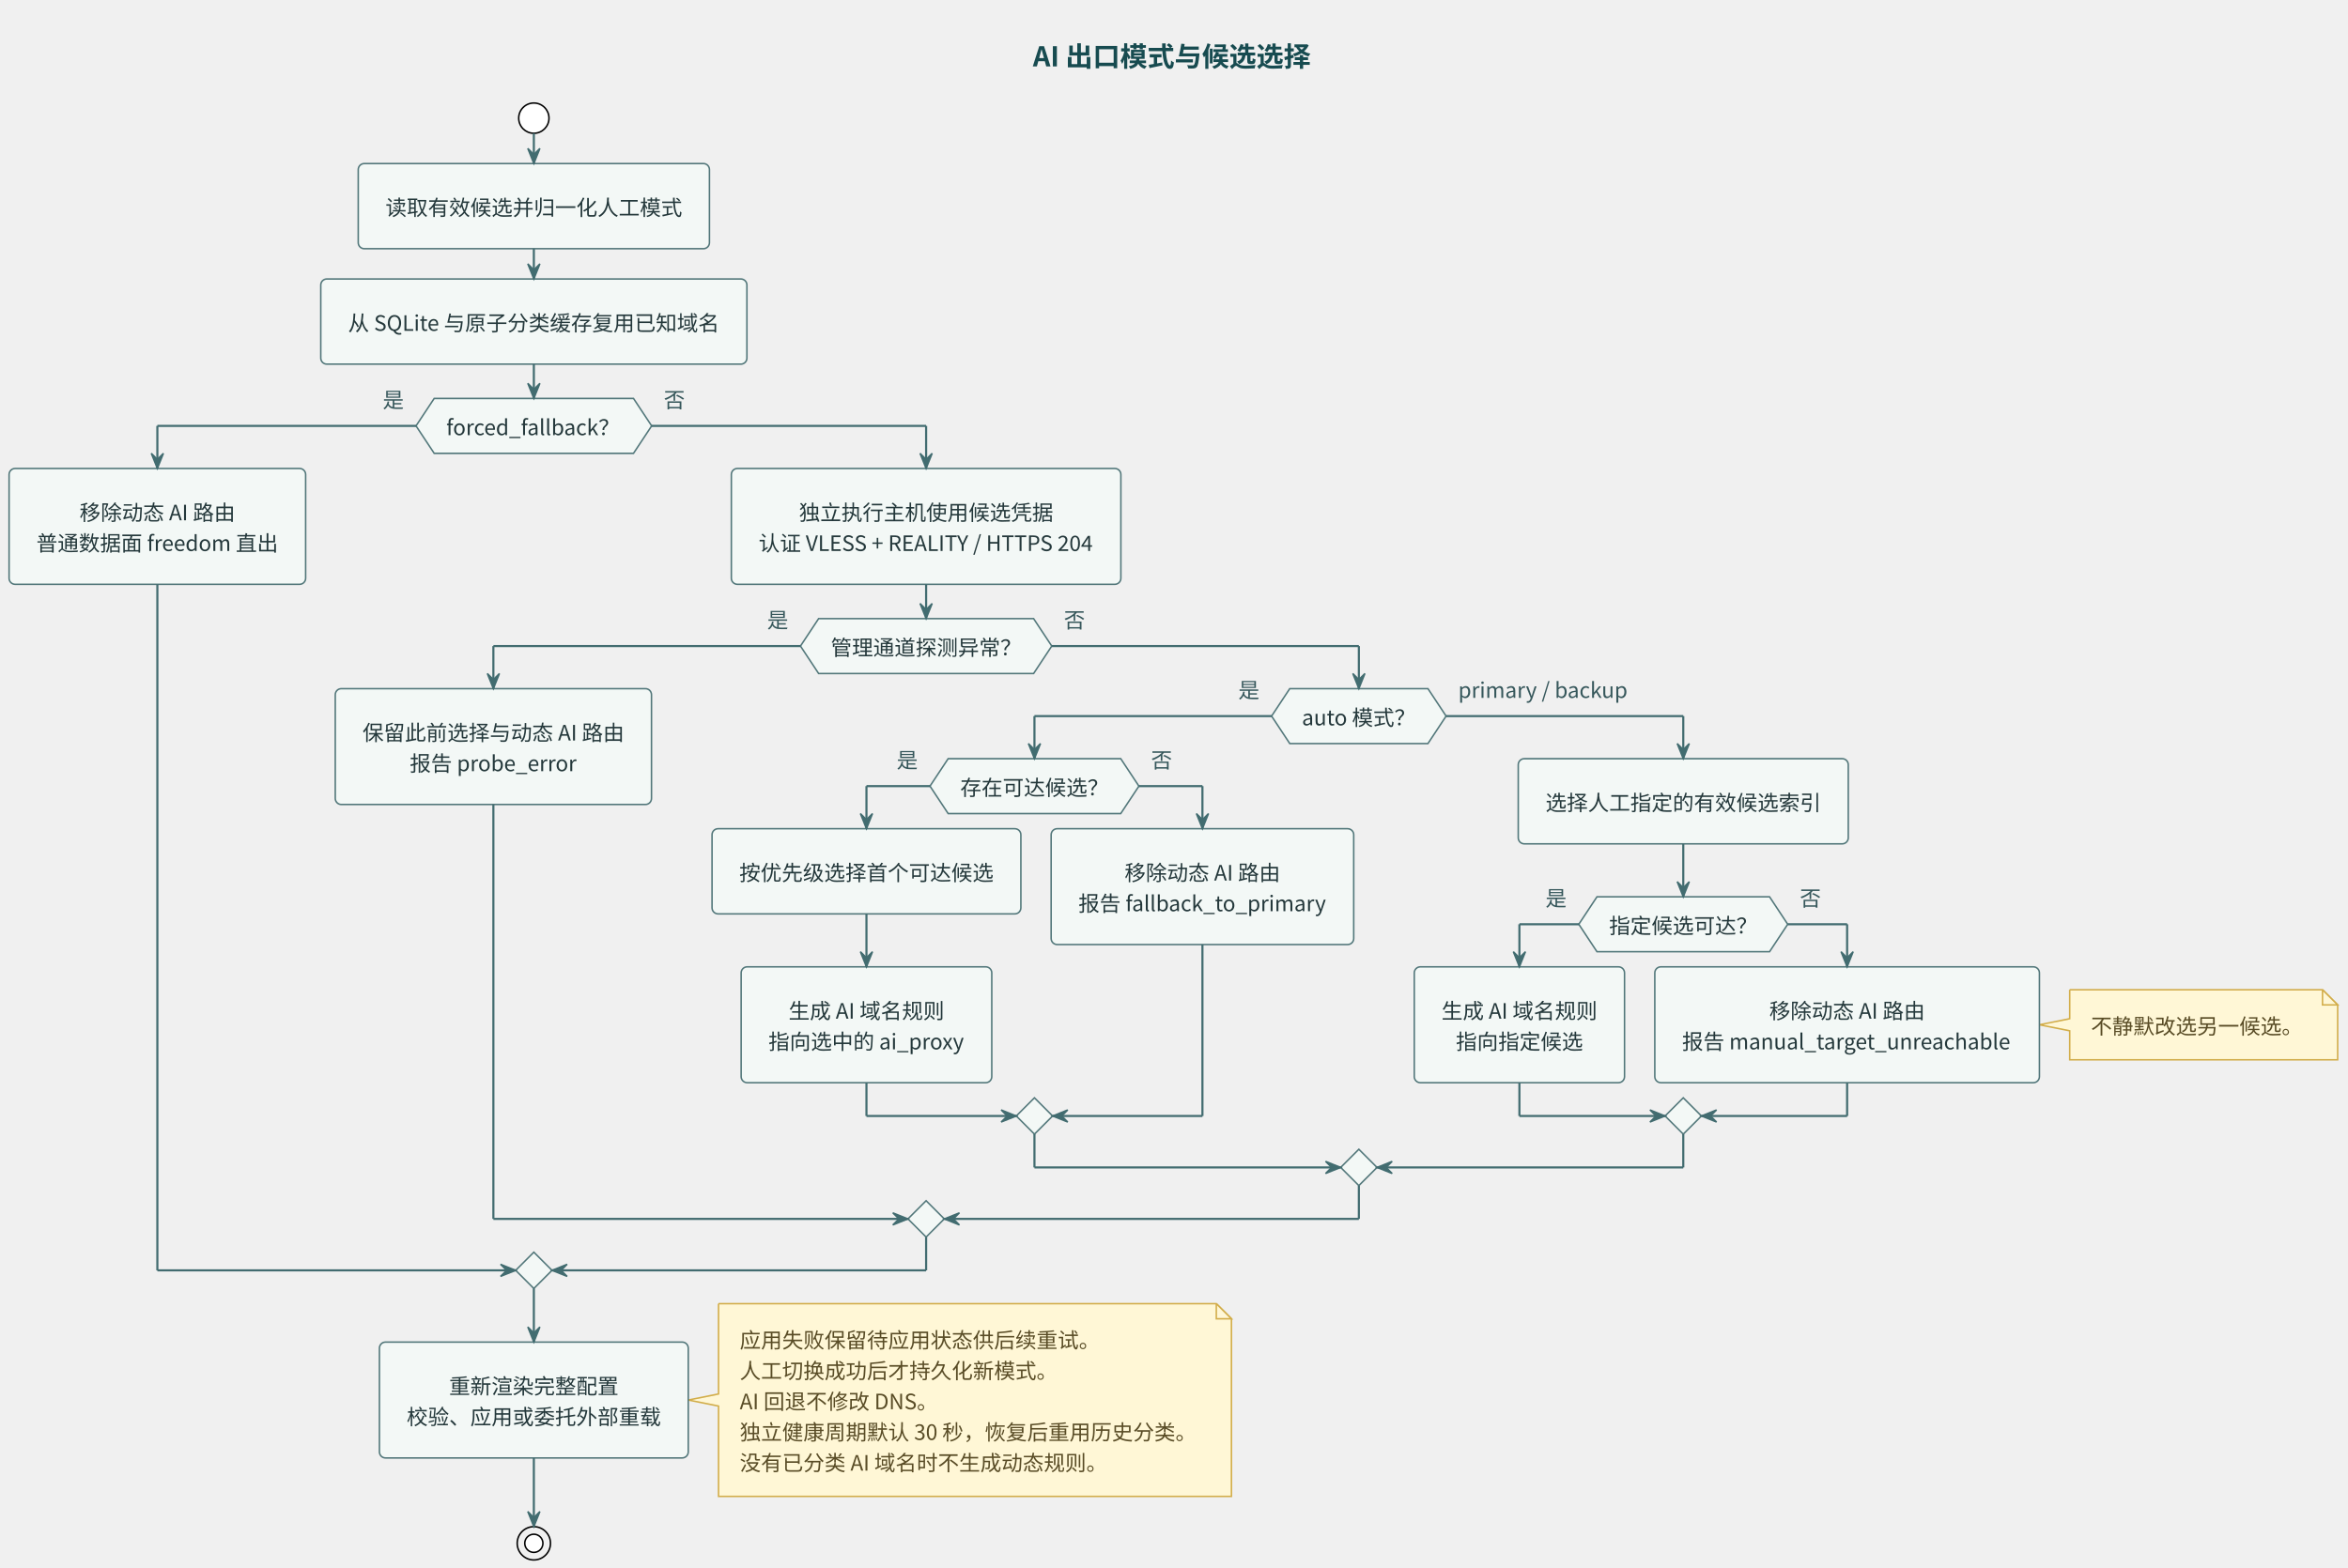
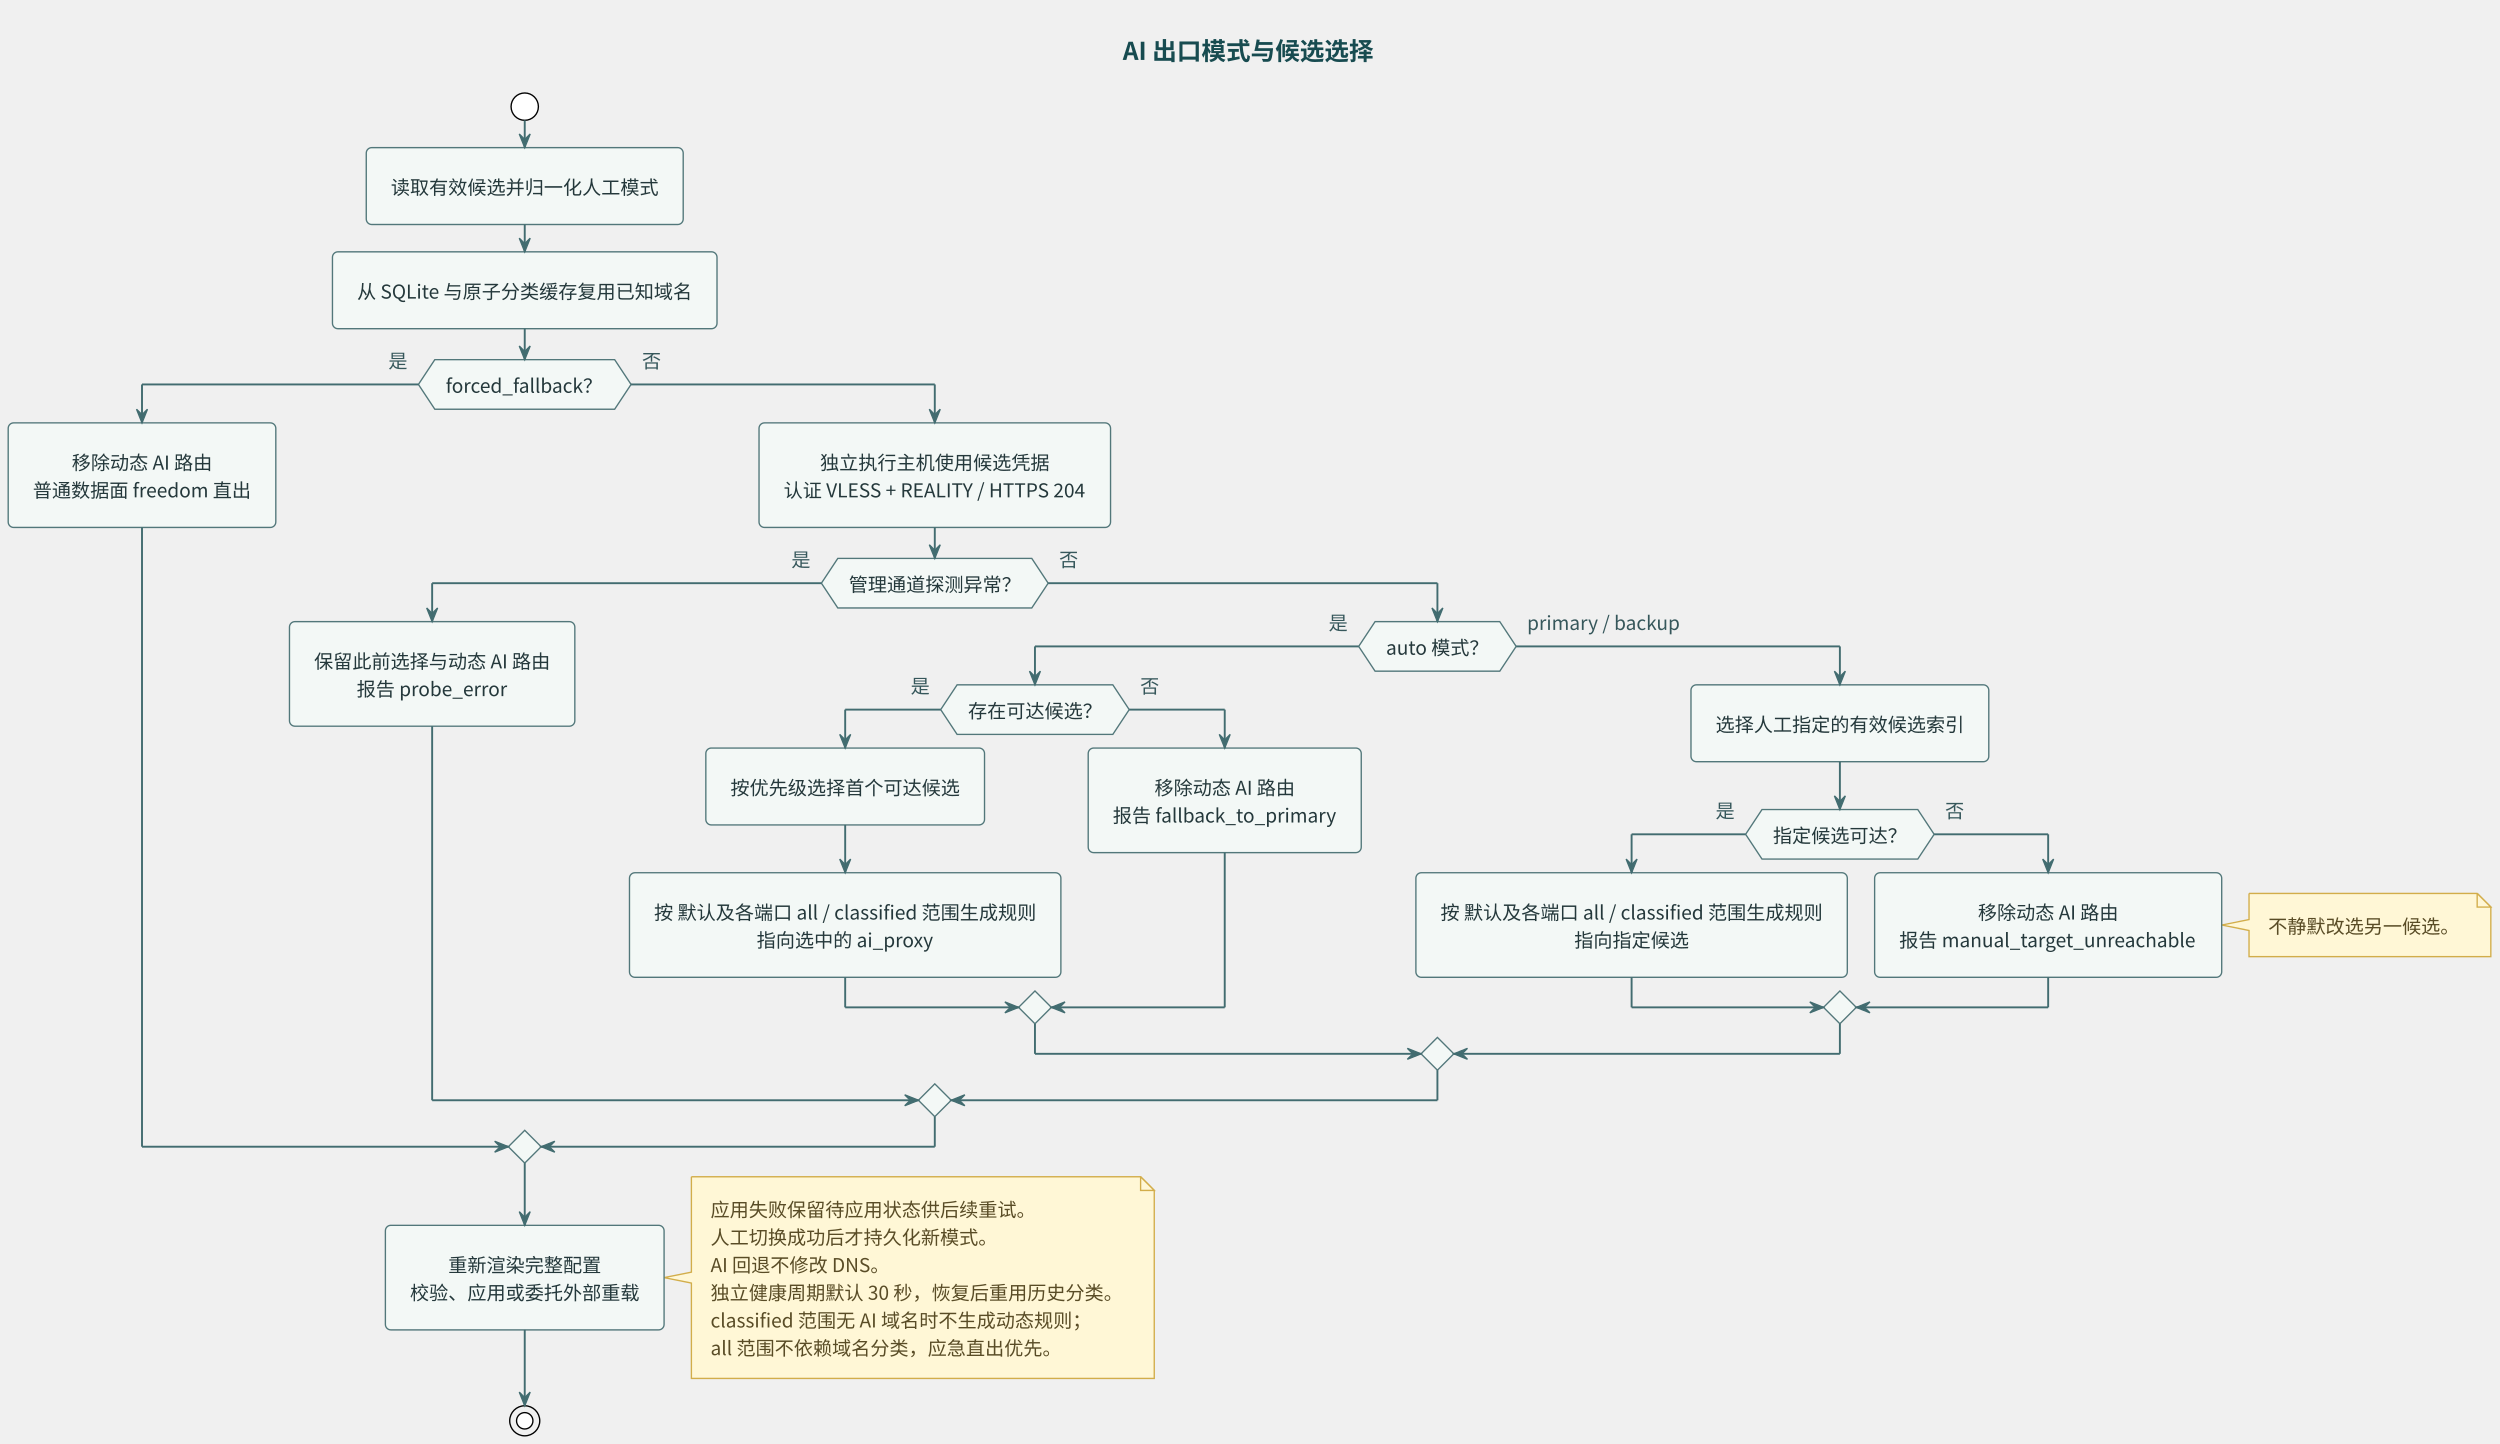
- <svg xmlns="http://www.w3.org/2000/svg" contentStyleType="text/css" data-diagram-type="ACTIVITY" height="1036px" preserveAspectRatio="none" style="width:1551px;height:1036px;background:#FFFFFF;" version="1.1" viewBox="0 0 1551 1036" width="1551px" zoomAndPan="magnify">
+ <svg xmlns="http://www.w3.org/2000/svg" contentStyleType="text/css" data-diagram-type="ACTIVITY" height="1057px" preserveAspectRatio="none" style="width:1830px;height:1057px;background:#FFFFFF;" version="1.1" viewBox="0 0 1830 1057" width="1830px" zoomAndPan="magnify">
  <defs />
  <g>
    <g class="title" data-source-line="2">
-       <text fill="#174B50" font-family="Noto Sans CJK SC" font-size="18" font-weight="bold" lengthAdjust="spacing" textLength="183.563" x="682.302" y="43.88">AI 出口模式与候选选择</text>
+       <text fill="#174B50" font-family="Noto Sans CJK SC" font-size="18" font-weight="bold" lengthAdjust="spacing" textLength="183.563" x="821.863" y="43.88">AI 出口模式与候选选择</text>
    </g>
-     <ellipse cx="352.638" cy="78.064" fill="#FFFFFF" rx="10" ry="10" style="stroke:#000000;stroke-width:1;" />
-     <rect fill="#F3F8F6" height="56.272" rx="4" ry="4" style="stroke:#52777A;stroke-width:1;" width="231.999" x="236.638" y="108.064" />
-     <text fill="#24383B" font-family="Noto Sans CJK SC" font-size="14" lengthAdjust="spacing" textLength="195.999" x="254.638" y="142.304">读取有效候选并归一化人工模式</text>
-     <rect fill="#F3F8F6" height="56.272" rx="4" ry="4" style="stroke:#52777A;stroke-width:1;" width="281.489" x="211.893" y="184.336" />
-     <text fill="#24383B" font-family="Noto Sans CJK SC" font-size="14" lengthAdjust="spacing" textLength="245.489" x="229.893" y="218.576">从 SQLite 与原子分类缓存复用已知域名</text>
-     <polygon fill="#F3F8F6" points="286.811,263.276,418.465,263.276,430.465,281.412,418.465,299.548,286.811,299.548,274.811,281.412,286.811,263.276" style="stroke:#52777A;stroke-width:1;" />
-     <text fill="#24383B" font-family="Noto Sans CJK SC" font-size="14" lengthAdjust="spacing" textLength="115.653" x="294.811" y="287.515">forced_fallback？</text>
-     <text fill="#36575B" font-family="Noto Sans CJK SC" font-size="14" lengthAdjust="spacing" textLength="14" x="252.811" y="269.38">是</text>
-     <text fill="#36575B" font-family="Noto Sans CJK SC" font-size="14" lengthAdjust="spacing" textLength="14" x="438.465" y="269.38">否</text>
+     <ellipse cx="384.105" cy="78.064" fill="#FFFFFF" rx="10" ry="10" style="stroke:#000000;stroke-width:1;" />
+     <rect fill="#F3F8F6" height="56.272" rx="4" ry="4" style="stroke:#52777A;stroke-width:1;" width="231.999" x="268.105" y="108.064" />
+     <text fill="#24383B" font-family="Noto Sans CJK SC" font-size="14" lengthAdjust="spacing" textLength="195.999" x="286.105" y="142.304">读取有效候选并归一化人工模式</text>
+     <rect fill="#F3F8F6" height="56.272" rx="4" ry="4" style="stroke:#52777A;stroke-width:1;" width="281.489" x="243.361" y="184.336" />
+     <text fill="#24383B" font-family="Noto Sans CJK SC" font-size="14" lengthAdjust="spacing" textLength="245.489" x="261.361" y="218.576">从 SQLite 与原子分类缓存复用已知域名</text>
+     <polygon fill="#F3F8F6" points="318.278,263.276,449.932,263.276,461.932,281.412,449.932,299.548,318.278,299.548,306.278,281.412,318.278,263.276" style="stroke:#52777A;stroke-width:1;" />
+     <text fill="#24383B" font-family="Noto Sans CJK SC" font-size="14" lengthAdjust="spacing" textLength="115.653" x="326.278" y="287.515">forced_fallback？</text>
+     <text fill="#36575B" font-family="Noto Sans CJK SC" font-size="14" lengthAdjust="spacing" textLength="14" x="284.278" y="269.38">是</text>
+     <text fill="#36575B" font-family="Noto Sans CJK SC" font-size="14" lengthAdjust="spacing" textLength="14" x="469.932" y="269.38">否</text>
    <rect fill="#F3F8F6" height="76.544" rx="4" ry="4" style="stroke:#52777A;stroke-width:1;" width="195.893" x="6" y="309.548" />
    <text fill="#24383B" font-family="Noto Sans CJK SC" font-size="14" lengthAdjust="spacing" textLength="102.886" x="52.504" y="343.787">移除动态 AI 路由</text>
    <text fill="#24383B" font-family="Noto Sans CJK SC" font-size="14" lengthAdjust="spacing" textLength="159.893" x="24" y="364.059">普通数据面 freedom 直出</text>
-     <rect fill="#F3F8F6" height="76.544" rx="4" ry="4" style="stroke:#52777A;stroke-width:1;" width="257.311" x="483.102" y="309.548" />
-     <text fill="#24383B" font-family="Noto Sans CJK SC" font-size="14" lengthAdjust="spacing" textLength="167.999" x="527.758" y="343.787">独立执行主机使用候选凭据</text>
-     <text fill="#24383B" font-family="Noto Sans CJK SC" font-size="14" lengthAdjust="spacing" textLength="221.311" x="501.102" y="364.059">认证 VLESS + REALITY / HTTPS 204</text>
-     <polygon fill="#F3F8F6" points="540.758,408.759,682.757,408.759,694.757,426.895,682.757,445.031,540.758,445.031,528.758,426.895,540.758,408.759" style="stroke:#52777A;stroke-width:1;" />
-     <text fill="#24383B" font-family="Noto Sans CJK SC" font-size="14" lengthAdjust="spacing" textLength="125.999" x="548.758" y="432.999">管理通道探测异常？</text>
-     <text fill="#36575B" font-family="Noto Sans CJK SC" font-size="14" lengthAdjust="spacing" textLength="14" x="506.758" y="414.863">是</text>
-     <text fill="#36575B" font-family="Noto Sans CJK SC" font-size="14" lengthAdjust="spacing" textLength="14" x="702.757" y="414.863">否</text>
-     <rect fill="#F3F8F6" height="76.544" rx="4" ry="4" style="stroke:#52777A;stroke-width:1;" width="208.885" x="221.465" y="455.031" />
-     <text fill="#24383B" font-family="Noto Sans CJK SC" font-size="14" lengthAdjust="spacing" textLength="172.885" x="239.465" y="489.271">保留此前选择与动态 AI 路由</text>
-     <text fill="#24383B" font-family="Noto Sans CJK SC" font-size="14" lengthAdjust="spacing" textLength="110.501" x="270.657" y="509.543">报告 probe_error</text>
-     <polygon fill="#F3F8F6" points="851.969,455.031,943.246,455.031,955.246,473.167,943.246,491.303,851.969,491.303,839.969,473.167,851.969,455.031" style="stroke:#52777A;stroke-width:1;" />
-     <text fill="#24383B" font-family="Noto Sans CJK SC" font-size="14" lengthAdjust="spacing" textLength="75.278" x="859.969" y="479.271">auto 模式？</text>
-     <text fill="#36575B" font-family="Noto Sans CJK SC" font-size="14" lengthAdjust="spacing" textLength="14" x="817.969" y="461.135">是</text>
-     <text fill="#36575B" font-family="Noto Sans CJK SC" font-size="14" lengthAdjust="spacing" textLength="111.874" x="963.246" y="461.135">primary / backup</text>
-     <polygon fill="#F3F8F6" points="626.317,501.303,740.317,501.303,752.317,519.439,740.317,537.575,626.317,537.575,614.317,519.439,626.317,501.303" style="stroke:#52777A;stroke-width:1;" />
-     <text fill="#24383B" font-family="Noto Sans CJK SC" font-size="14" lengthAdjust="spacing" textLength="98" x="634.317" y="525.543">存在可达候选？</text>
-     <text fill="#36575B" font-family="Noto Sans CJK SC" font-size="14" lengthAdjust="spacing" textLength="14" x="592.317" y="507.407">是</text>
-     <text fill="#36575B" font-family="Noto Sans CJK SC" font-size="14" lengthAdjust="spacing" textLength="14" x="760.317" y="507.407">否</text>
-     <rect fill="#F3F8F6" height="56.272" rx="4" ry="4" style="stroke:#52777A;stroke-width:1;" width="203.999" x="470.35" y="547.575" />
-     <text fill="#24383B" font-family="Noto Sans CJK SC" font-size="14" lengthAdjust="spacing" textLength="167.999" x="488.35" y="581.815">按优先级选择首个可达候选</text>
-     <rect fill="#F3F8F6" height="76.544" rx="4" ry="4" style="stroke:#52777A;stroke-width:1;" width="165.555" x="489.572" y="638.847" />
-     <text fill="#24383B" font-family="Noto Sans CJK SC" font-size="14" lengthAdjust="spacing" textLength="102.886" x="520.907" y="673.087">生成 AI 域名规则</text>
-     <text fill="#24383B" font-family="Noto Sans CJK SC" font-size="14" lengthAdjust="spacing" textLength="129.555" x="507.572" y="693.359">指向选中的 ai_proxy</text>
-     <rect fill="#F3F8F6" height="76.544" rx="4" ry="4" style="stroke:#52777A;stroke-width:1;" width="199.869" x="694.349" y="547.575" />
-     <text fill="#24383B" font-family="Noto Sans CJK SC" font-size="14" lengthAdjust="spacing" textLength="102.886" x="742.841" y="581.815">移除动态 AI 路由</text>
-     <text fill="#24383B" font-family="Noto Sans CJK SC" font-size="14" lengthAdjust="spacing" textLength="163.869" x="712.349" y="602.087">报告 fallback_to_primary</text>
-     <polygon fill="#F3F8F6" points="683.317,725.391,695.317,737.391,683.317,749.391,671.317,737.391,683.317,725.391" style="stroke:#52777A;stroke-width:1;" />
-     <rect fill="#F3F8F6" height="56.272" rx="4" ry="4" style="stroke:#52777A;stroke-width:1;" width="217.999" x="1002.899" y="501.303" />
-     <text fill="#24383B" font-family="Noto Sans CJK SC" font-size="14" lengthAdjust="spacing" textLength="181.999" x="1020.899" y="535.543">选择人工指定的有效候选索引</text>
-     <polygon fill="#F3F8F6" points="1054.899,592.575,1168.898,592.575,1180.898,610.711,1168.898,628.847,1054.899,628.847,1042.899,610.711,1054.899,592.575" style="stroke:#52777A;stroke-width:1;" />
-     <text fill="#24383B" font-family="Noto Sans CJK SC" font-size="14" lengthAdjust="spacing" textLength="98" x="1062.899" y="616.815">指定候选可达？</text>
-     <text fill="#36575B" font-family="Noto Sans CJK SC" font-size="14" lengthAdjust="spacing" textLength="14" x="1020.899" y="598.679">是</text>
-     <text fill="#36575B" font-family="Noto Sans CJK SC" font-size="14" lengthAdjust="spacing" textLength="14" x="1188.898" y="598.679">否</text>
-     <rect fill="#F3F8F6" height="76.544" rx="4" ry="4" style="stroke:#52777A;stroke-width:1;" width="138.886" x="934.219" y="638.847" />
-     <text fill="#24383B" font-family="Noto Sans CJK SC" font-size="14" lengthAdjust="spacing" textLength="102.886" x="952.219" y="673.087">生成 AI 域名规则</text>
-     <text fill="#24383B" font-family="Noto Sans CJK SC" font-size="14" lengthAdjust="spacing" textLength="84" x="961.662" y="693.359">指向指定候选</text>
-     <path d="M1367.167,653.983 L1367.167,673.119 L1347.167,677.119 L1367.167,681.119 L1367.167,700.255 A0,0 0 0 0 1367.167,700.255 L1544.167,700.255 A0,0 0 0 0 1544.167,700.255 L1544.167,663.983 L1534.167,653.983 L1367.167,653.983 A0,0 0 0 0 1367.167,653.983" fill="#FFF7D6" style="stroke:#D2AD4A;stroke-width:1;" />
-     <path d="M1534.167,653.983 L1534.167,663.983 L1544.167,663.983 L1534.167,653.983" fill="#FFF7D6" style="stroke:#D2AD4A;stroke-width:1;" />
-     <text fill="#594C26" font-family="Noto Sans CJK SC" font-size="14" lengthAdjust="spacing" textLength="139.999" x="1381.167" y="683.223">不静默改选另一候选。</text>
-     <rect fill="#F3F8F6" height="76.544" rx="4" ry="4" style="stroke:#52777A;stroke-width:1;" width="254.063" x="1093.104" y="638.847" />
-     <text fill="#24383B" font-family="Noto Sans CJK SC" font-size="14" lengthAdjust="spacing" textLength="102.886" x="1168.693" y="673.087">移除动态 AI 路由</text>
-     <text fill="#24383B" font-family="Noto Sans CJK SC" font-size="14" lengthAdjust="spacing" textLength="218.063" x="1111.104" y="693.359">报告 manual_target_unreachable</text>
-     <polygon fill="#F3F8F6" points="1111.899,725.391,1123.899,737.391,1111.899,749.391,1099.899,737.391,1111.899,725.391" style="stroke:#52777A;stroke-width:1;" />
-     <polygon fill="#F3F8F6" points="897.608,759.391,909.608,771.391,897.608,783.391,885.608,771.391,897.608,759.391" style="stroke:#52777A;stroke-width:1;" />
-     <polygon fill="#F3F8F6" points="611.758,793.391,623.758,805.391,611.758,817.391,599.758,805.391,611.758,793.391" style="stroke:#52777A;stroke-width:1;" />
-     <polygon fill="#F3F8F6" points="352.638,827.391,364.638,839.391,352.638,851.391,340.638,839.391,352.638,827.391" style="stroke:#52777A;stroke-width:1;" />
-     <path d="M474.637,861.391 L474.637,921.071 L454.637,925.071 L474.637,929.071 L474.637,988.75 A0,0 0 0 0 474.637,988.75 L813.448,988.75 A0,0 0 0 0 813.448,988.75 L813.448,871.391 L803.448,861.391 L474.637,861.391 A0,0 0 0 0 474.637,861.391" fill="#FFF7D6" style="stroke:#D2AD4A;stroke-width:1;" />
-     <path d="M803.448,861.391 L803.448,871.391 L813.448,871.391 L803.448,861.391" fill="#FFF7D6" style="stroke:#D2AD4A;stroke-width:1;" />
-     <text fill="#594C26" font-family="Noto Sans CJK SC" font-size="14" lengthAdjust="spacing" textLength="237.999" x="488.637" y="890.631">应用失败保留待应用状态供后续重试。</text>
-     <text fill="#594C26" font-family="Noto Sans CJK SC" font-size="14" lengthAdjust="spacing" textLength="209.999" x="488.637" y="910.903">人工切换成功后才持久化新模式。</text>
-     <text fill="#594C26" font-family="Noto Sans CJK SC" font-size="14" lengthAdjust="spacing" textLength="130.983" x="488.637" y="931.174">AI 回退不修改 DNS。</text>
-     <text fill="#594C26" font-family="Noto Sans CJK SC" font-size="14" lengthAdjust="spacing" textLength="301.811" x="488.637" y="951.446">独立健康周期默认 30 秒，恢复后重用历史分类。</text>
-     <text fill="#594C26" font-family="Noto Sans CJK SC" font-size="14" lengthAdjust="spacing" textLength="242.885" x="488.637" y="971.718">没有已分类 AI 域名时不生成动态规则。</text>
-     <rect fill="#F3F8F6" height="76.544" rx="4" ry="4" style="stroke:#52777A;stroke-width:1;" width="203.999" x="250.638" y="886.799" />
-     <text fill="#24383B" font-family="Noto Sans CJK SC" font-size="14" lengthAdjust="spacing" textLength="111.999" x="296.638" y="921.038">重新渲染完整配置</text>
-     <text fill="#24383B" font-family="Noto Sans CJK SC" font-size="14" lengthAdjust="spacing" textLength="167.999" x="268.638" y="941.31">校验、应用或委托外部重载</text>
-     <ellipse cx="352.638" cy="1019.75" fill="none" rx="11" ry="11" style="stroke:#000000;stroke-width:1;" />
-     <ellipse cx="352.638" cy="1019.75" fill="#FFFFFF" rx="6" ry="6" style="stroke:#000000;stroke-width:1;" />
-     <line style="stroke:#426C70;stroke-width:1.4;" x1="352.638" x2="352.638" y1="88.064" y2="108.064" />
-     <polygon fill="#426C70" points="348.638,98.064,352.638,108.064,356.638,98.064,352.638,102.064" style="stroke:#426C70;stroke-width:1;" />
-     <line style="stroke:#426C70;stroke-width:1.4;" x1="352.638" x2="352.638" y1="164.336" y2="184.336" />
-     <polygon fill="#426C70" points="348.638,174.336,352.638,184.336,356.638,174.336,352.638,178.336" style="stroke:#426C70;stroke-width:1;" />
-     <line style="stroke:#426C70;stroke-width:1.4;" x1="572.35" x2="572.35" y1="603.847" y2="638.847" />
-     <polygon fill="#426C70" points="568.35,628.847,572.35,638.847,576.35,628.847,572.35,632.847" style="stroke:#426C70;stroke-width:1;" />
-     <line style="stroke:#426C70;stroke-width:1.4;" x1="614.317" x2="572.35" y1="519.439" y2="519.439" />
-     <line style="stroke:#426C70;stroke-width:1.4;" x1="572.35" x2="572.35" y1="519.439" y2="547.575" />
-     <polygon fill="#426C70" points="568.35,537.575,572.35,547.575,576.35,537.575,572.35,541.575" style="stroke:#426C70;stroke-width:1;" />
-     <line style="stroke:#426C70;stroke-width:1.4;" x1="752.317" x2="794.284" y1="519.439" y2="519.439" />
-     <line style="stroke:#426C70;stroke-width:1.4;" x1="794.284" x2="794.284" y1="519.439" y2="547.575" />
-     <polygon fill="#426C70" points="790.284,537.575,794.284,547.575,798.284,537.575,794.284,541.575" style="stroke:#426C70;stroke-width:1;" />
-     <line style="stroke:#426C70;stroke-width:1.4;" x1="572.35" x2="572.35" y1="715.391" y2="737.391" />
-     <line style="stroke:#426C70;stroke-width:1.4;" x1="572.35" x2="671.317" y1="737.391" y2="737.391" />
-     <polygon fill="#426C70" points="661.317,733.391,671.317,737.391,661.317,741.391,665.317,737.391" style="stroke:#426C70;stroke-width:1;" />
-     <line style="stroke:#426C70;stroke-width:1.4;" x1="794.284" x2="794.284" y1="624.119" y2="737.391" />
-     <line style="stroke:#426C70;stroke-width:1.4;" x1="794.284" x2="695.317" y1="737.391" y2="737.391" />
-     <polygon fill="#426C70" points="705.317,733.391,695.317,737.391,705.317,741.391,701.317,737.391" style="stroke:#426C70;stroke-width:1;" />
-     <line style="stroke:#426C70;stroke-width:1.4;" x1="1042.899" x2="1003.661" y1="610.711" y2="610.711" />
-     <line style="stroke:#426C70;stroke-width:1.4;" x1="1003.661" x2="1003.661" y1="610.711" y2="638.847" />
-     <polygon fill="#426C70" points="999.661,628.847,1003.661,638.847,1007.661,628.847,1003.661,632.847" style="stroke:#426C70;stroke-width:1;" />
-     <line style="stroke:#426C70;stroke-width:1.4;" x1="1180.898" x2="1220.136" y1="610.711" y2="610.711" />
-     <line style="stroke:#426C70;stroke-width:1.4;" x1="1220.136" x2="1220.136" y1="610.711" y2="638.847" />
-     <polygon fill="#426C70" points="1216.136,628.847,1220.136,638.847,1224.136,628.847,1220.136,632.847" style="stroke:#426C70;stroke-width:1;" />
-     <line style="stroke:#426C70;stroke-width:1.4;" x1="1003.661" x2="1003.661" y1="715.391" y2="737.391" />
-     <line style="stroke:#426C70;stroke-width:1.4;" x1="1003.661" x2="1099.899" y1="737.391" y2="737.391" />
-     <polygon fill="#426C70" points="1089.899,733.391,1099.899,737.391,1089.899,741.391,1093.899,737.391" style="stroke:#426C70;stroke-width:1;" />
-     <line style="stroke:#426C70;stroke-width:1.4;" x1="1220.136" x2="1220.136" y1="715.391" y2="737.391" />
-     <line style="stroke:#426C70;stroke-width:1.4;" x1="1220.136" x2="1123.899" y1="737.391" y2="737.391" />
-     <polygon fill="#426C70" points="1133.899,733.391,1123.899,737.391,1133.899,741.391,1129.899,737.391" style="stroke:#426C70;stroke-width:1;" />
-     <line style="stroke:#426C70;stroke-width:1.4;" x1="1111.899" x2="1111.899" y1="557.575" y2="592.575" />
-     <polygon fill="#426C70" points="1107.899,582.575,1111.899,592.575,1115.899,582.575,1111.899,586.575" style="stroke:#426C70;stroke-width:1;" />
-     <line style="stroke:#426C70;stroke-width:1.4;" x1="839.969" x2="683.317" y1="473.167" y2="473.167" />
-     <line style="stroke:#426C70;stroke-width:1.4;" x1="683.317" x2="683.317" y1="473.167" y2="501.303" />
-     <polygon fill="#426C70" points="679.317,491.303,683.317,501.303,687.317,491.303,683.317,495.303" style="stroke:#426C70;stroke-width:1;" />
-     <line style="stroke:#426C70;stroke-width:1.4;" x1="955.246" x2="1111.899" y1="473.167" y2="473.167" />
-     <line style="stroke:#426C70;stroke-width:1.4;" x1="1111.899" x2="1111.899" y1="473.167" y2="501.303" />
-     <polygon fill="#426C70" points="1107.899,491.303,1111.899,501.303,1115.899,491.303,1111.899,495.303" style="stroke:#426C70;stroke-width:1;" />
-     <line style="stroke:#426C70;stroke-width:1.4;" x1="683.317" x2="683.317" y1="749.391" y2="771.391" />
-     <line style="stroke:#426C70;stroke-width:1.4;" x1="683.317" x2="885.608" y1="771.391" y2="771.391" />
-     <polygon fill="#426C70" points="875.608,767.391,885.608,771.391,875.608,775.391,879.608,771.391" style="stroke:#426C70;stroke-width:1;" />
-     <line style="stroke:#426C70;stroke-width:1.4;" x1="1111.899" x2="1111.899" y1="749.391" y2="771.391" />
-     <line style="stroke:#426C70;stroke-width:1.4;" x1="1111.899" x2="909.608" y1="771.391" y2="771.391" />
-     <polygon fill="#426C70" points="919.608,767.391,909.608,771.391,919.608,775.391,915.608,771.391" style="stroke:#426C70;stroke-width:1;" />
-     <line style="stroke:#426C70;stroke-width:1.4;" x1="528.758" x2="325.907" y1="426.895" y2="426.895" />
-     <line style="stroke:#426C70;stroke-width:1.4;" x1="325.907" x2="325.907" y1="426.895" y2="455.031" />
-     <polygon fill="#426C70" points="321.907,445.031,325.907,455.031,329.907,445.031,325.907,449.031" style="stroke:#426C70;stroke-width:1;" />
-     <line style="stroke:#426C70;stroke-width:1.4;" x1="694.757" x2="897.608" y1="426.895" y2="426.895" />
-     <line style="stroke:#426C70;stroke-width:1.4;" x1="897.608" x2="897.608" y1="426.895" y2="455.031" />
-     <polygon fill="#426C70" points="893.608,445.031,897.608,455.031,901.608,445.031,897.608,449.031" style="stroke:#426C70;stroke-width:1;" />
-     <line style="stroke:#426C70;stroke-width:1.4;" x1="325.907" x2="325.907" y1="531.575" y2="805.391" />
-     <line style="stroke:#426C70;stroke-width:1.4;" x1="325.907" x2="599.758" y1="805.391" y2="805.391" />
-     <polygon fill="#426C70" points="589.758,801.391,599.758,805.391,589.758,809.391,593.758,805.391" style="stroke:#426C70;stroke-width:1;" />
-     <line style="stroke:#426C70;stroke-width:1.4;" x1="897.608" x2="897.608" y1="783.391" y2="805.391" />
-     <line style="stroke:#426C70;stroke-width:1.4;" x1="897.608" x2="623.758" y1="805.391" y2="805.391" />
-     <polygon fill="#426C70" points="633.758,801.391,623.758,805.391,633.758,809.391,629.758,805.391" style="stroke:#426C70;stroke-width:1;" />
-     <line style="stroke:#426C70;stroke-width:1.4;" x1="611.758" x2="611.758" y1="386.091" y2="408.759" />
-     <polygon fill="#426C70" points="607.758,398.759,611.758,408.759,615.758,398.759,611.758,402.759" style="stroke:#426C70;stroke-width:1;" />
-     <line style="stroke:#426C70;stroke-width:1.4;" x1="274.811" x2="103.947" y1="281.412" y2="281.412" />
+     <rect fill="#F3F8F6" height="76.544" rx="4" ry="4" style="stroke:#52777A;stroke-width:1;" width="257.311" x="555.608" y="309.548" />
+     <text fill="#24383B" font-family="Noto Sans CJK SC" font-size="14" lengthAdjust="spacing" textLength="167.999" x="600.264" y="343.787">独立执行主机使用候选凭据</text>
+     <text fill="#24383B" font-family="Noto Sans CJK SC" font-size="14" lengthAdjust="spacing" textLength="221.311" x="573.608" y="364.059">认证 VLESS + REALITY / HTTPS 204</text>
+     <polygon fill="#F3F8F6" points="613.264,408.759,755.263,408.759,767.263,426.895,755.263,445.031,613.264,445.031,601.264,426.895,613.264,408.759" style="stroke:#52777A;stroke-width:1;" />
+     <text fill="#24383B" font-family="Noto Sans CJK SC" font-size="14" lengthAdjust="spacing" textLength="125.999" x="621.264" y="432.999">管理通道探测异常？</text>
+     <text fill="#36575B" font-family="Noto Sans CJK SC" font-size="14" lengthAdjust="spacing" textLength="14" x="579.264" y="414.863">是</text>
+     <text fill="#36575B" font-family="Noto Sans CJK SC" font-size="14" lengthAdjust="spacing" textLength="14" x="775.263" y="414.863">否</text>
+     <rect fill="#F3F8F6" height="76.544" rx="4" ry="4" style="stroke:#52777A;stroke-width:1;" width="208.885" x="211.893" y="455.031" />
+     <text fill="#24383B" font-family="Noto Sans CJK SC" font-size="14" lengthAdjust="spacing" textLength="172.885" x="229.893" y="489.271">保留此前选择与动态 AI 路由</text>
+     <text fill="#24383B" font-family="Noto Sans CJK SC" font-size="14" lengthAdjust="spacing" textLength="110.501" x="261.085" y="509.543">报告 probe_error</text>
+     <polygon fill="#F3F8F6" points="1006.552,455.031,1097.83,455.031,1109.83,473.167,1097.83,491.303,1006.552,491.303,994.552,473.167,1006.552,455.031" style="stroke:#52777A;stroke-width:1;" />
+     <text fill="#24383B" font-family="Noto Sans CJK SC" font-size="14" lengthAdjust="spacing" textLength="75.278" x="1014.552" y="479.271">auto 模式？</text>
+     <text fill="#36575B" font-family="Noto Sans CJK SC" font-size="14" lengthAdjust="spacing" textLength="14" x="972.552" y="461.135">是</text>
+     <text fill="#36575B" font-family="Noto Sans CJK SC" font-size="14" lengthAdjust="spacing" textLength="111.874" x="1117.83" y="461.135">primary / backup</text>
+     <polygon fill="#F3F8F6" points="700.588,501.303,814.587,501.303,826.587,519.439,814.587,537.575,700.588,537.575,688.588,519.439,700.588,501.303" style="stroke:#52777A;stroke-width:1;" />
+     <text fill="#24383B" font-family="Noto Sans CJK SC" font-size="14" lengthAdjust="spacing" textLength="98" x="708.588" y="525.543">存在可达候选？</text>
+     <text fill="#36575B" font-family="Noto Sans CJK SC" font-size="14" lengthAdjust="spacing" textLength="14" x="666.588" y="507.407">是</text>
+     <text fill="#36575B" font-family="Noto Sans CJK SC" font-size="14" lengthAdjust="spacing" textLength="14" x="834.587" y="507.407">否</text>
+     <rect fill="#F3F8F6" height="56.272" rx="4" ry="4" style="stroke:#52777A;stroke-width:1;" width="203.999" x="516.673" y="547.575" />
+     <text fill="#24383B" font-family="Noto Sans CJK SC" font-size="14" lengthAdjust="spacing" textLength="167.999" x="534.673" y="581.815">按优先级选择首个可达候选</text>
+     <rect fill="#F3F8F6" height="76.544" rx="4" ry="4" style="stroke:#52777A;stroke-width:1;" width="315.789" x="460.779" y="638.847" />
+     <text fill="#24383B" font-family="Noto Sans CJK SC" font-size="14" lengthAdjust="spacing" textLength="279.789" x="478.779" y="673.087">按 默认及各端口 all / classified 范围生成规则</text>
+     <text fill="#24383B" font-family="Noto Sans CJK SC" font-size="14" lengthAdjust="spacing" textLength="129.555" x="553.895" y="693.359">指向选中的 ai_proxy</text>
+     <rect fill="#F3F8F6" height="76.544" rx="4" ry="4" style="stroke:#52777A;stroke-width:1;" width="199.869" x="796.567" y="547.575" />
+     <text fill="#24383B" font-family="Noto Sans CJK SC" font-size="14" lengthAdjust="spacing" textLength="102.886" x="845.059" y="581.815">移除动态 AI 路由</text>
+     <text fill="#24383B" font-family="Noto Sans CJK SC" font-size="14" lengthAdjust="spacing" textLength="163.869" x="814.567" y="602.087">报告 fallback_to_primary</text>
+     <polygon fill="#F3F8F6" points="757.587,725.391,769.587,737.391,757.587,749.391,745.587,737.391,757.587,725.391" style="stroke:#52777A;stroke-width:1;" />
+     <rect fill="#F3F8F6" height="56.272" rx="4" ry="4" style="stroke:#52777A;stroke-width:1;" width="217.999" x="1237.794" y="501.303" />
+     <text fill="#24383B" font-family="Noto Sans CJK SC" font-size="14" lengthAdjust="spacing" textLength="181.999" x="1255.794" y="535.543">选择人工指定的有效候选索引</text>
+     <polygon fill="#F3F8F6" points="1289.794,592.575,1403.794,592.575,1415.794,610.711,1403.794,628.847,1289.794,628.847,1277.794,610.711,1289.794,592.575" style="stroke:#52777A;stroke-width:1;" />
+     <text fill="#24383B" font-family="Noto Sans CJK SC" font-size="14" lengthAdjust="spacing" textLength="98" x="1297.794" y="616.815">指定候选可达？</text>
+     <text fill="#36575B" font-family="Noto Sans CJK SC" font-size="14" lengthAdjust="spacing" textLength="14" x="1255.794" y="598.679">是</text>
+     <text fill="#36575B" font-family="Noto Sans CJK SC" font-size="14" lengthAdjust="spacing" textLength="14" x="1423.794" y="598.679">否</text>
+     <rect fill="#F3F8F6" height="76.544" rx="4" ry="4" style="stroke:#52777A;stroke-width:1;" width="315.789" x="1036.437" y="638.847" />
+     <text fill="#24383B" font-family="Noto Sans CJK SC" font-size="14" lengthAdjust="spacing" textLength="279.789" x="1054.437" y="673.087">按 默认及各端口 all / classified 范围生成规则</text>
+     <text fill="#24383B" font-family="Noto Sans CJK SC" font-size="14" lengthAdjust="spacing" textLength="84" x="1152.331" y="693.359">指向指定候选</text>
+     <path d="M1646.289,653.983 L1646.289,673.119 L1626.289,677.119 L1646.289,681.119 L1646.289,700.255 A0,0 0 0 0 1646.289,700.255 L1823.288,700.255 A0,0 0 0 0 1823.288,700.255 L1823.288,663.983 L1813.288,653.983 L1646.289,653.983 A0,0 0 0 0 1646.289,653.983" fill="#FFF7D6" style="stroke:#D2AD4A;stroke-width:1;" />
+     <path d="M1813.288,653.983 L1813.288,663.983 L1823.288,663.983 L1813.288,653.983" fill="#FFF7D6" style="stroke:#D2AD4A;stroke-width:1;" />
+     <text fill="#594C26" font-family="Noto Sans CJK SC" font-size="14" lengthAdjust="spacing" textLength="139.999" x="1660.289" y="683.223">不静默改选另一候选。</text>
+     <rect fill="#F3F8F6" height="76.544" rx="4" ry="4" style="stroke:#52777A;stroke-width:1;" width="254.063" x="1372.226" y="638.847" />
+     <text fill="#24383B" font-family="Noto Sans CJK SC" font-size="14" lengthAdjust="spacing" textLength="102.886" x="1447.814" y="673.087">移除动态 AI 路由</text>
+     <text fill="#24383B" font-family="Noto Sans CJK SC" font-size="14" lengthAdjust="spacing" textLength="218.063" x="1390.226" y="693.359">报告 manual_target_unreachable</text>
+     <polygon fill="#F3F8F6" points="1346.794,725.391,1358.794,737.391,1346.794,749.391,1334.794,737.391,1346.794,725.391" style="stroke:#52777A;stroke-width:1;" />
+     <polygon fill="#F3F8F6" points="1052.191,759.391,1064.191,771.391,1052.191,783.391,1040.191,771.391,1052.191,759.391" style="stroke:#52777A;stroke-width:1;" />
+     <polygon fill="#F3F8F6" points="684.263,793.391,696.263,805.391,684.263,817.391,672.263,805.391,684.263,793.391" style="stroke:#52777A;stroke-width:1;" />
+     <polygon fill="#F3F8F6" points="384.105,827.391,396.105,839.391,384.105,851.391,372.105,839.391,384.105,827.391" style="stroke:#52777A;stroke-width:1;" />
+     <path d="M506.105,861.391 L506.105,931.207 L486.105,935.207 L506.105,939.207 L506.105,1009.022 A0,0 0 0 0 506.105,1009.022 L844.915,1009.022 A0,0 0 0 0 844.915,1009.022 L844.915,871.391 L834.915,861.391 L506.105,861.391 A0,0 0 0 0 506.105,861.391" fill="#FFF7D6" style="stroke:#D2AD4A;stroke-width:1;" />
+     <path d="M834.915,861.391 L834.915,871.391 L844.915,871.391 L834.915,861.391" fill="#FFF7D6" style="stroke:#D2AD4A;stroke-width:1;" />
+     <text fill="#594C26" font-family="Noto Sans CJK SC" font-size="14" lengthAdjust="spacing" textLength="237.999" x="520.105" y="890.631">应用失败保留待应用状态供后续重试。</text>
+     <text fill="#594C26" font-family="Noto Sans CJK SC" font-size="14" lengthAdjust="spacing" textLength="209.999" x="520.105" y="910.903">人工切换成功后才持久化新模式。</text>
+     <text fill="#594C26" font-family="Noto Sans CJK SC" font-size="14" lengthAdjust="spacing" textLength="130.983" x="520.105" y="931.174">AI 回退不修改 DNS。</text>
+     <text fill="#594C26" font-family="Noto Sans CJK SC" font-size="14" lengthAdjust="spacing" textLength="301.811" x="520.105" y="951.446">独立健康周期默认 30 秒，恢复后重用历史分类。</text>
+     <text fill="#594C26" font-family="Noto Sans CJK SC" font-size="14" lengthAdjust="spacing" textLength="278.809" x="520.105" y="971.718">classified 范围无 AI 域名时不生成动态规则；</text>
+     <text fill="#594C26" font-family="Noto Sans CJK SC" font-size="14" lengthAdjust="spacing" textLength="256.969" x="520.105" y="991.99">all 范围不依赖域名分类，应急直出优先。</text>
+     <rect fill="#F3F8F6" height="76.544" rx="4" ry="4" style="stroke:#52777A;stroke-width:1;" width="203.999" x="282.105" y="896.935" />
+     <text fill="#24383B" font-family="Noto Sans CJK SC" font-size="14" lengthAdjust="spacing" textLength="111.999" x="328.105" y="931.174">重新渲染完整配置</text>
+     <text fill="#24383B" font-family="Noto Sans CJK SC" font-size="14" lengthAdjust="spacing" textLength="167.999" x="300.105" y="951.446">校验、应用或委托外部重载</text>
+     <ellipse cx="384.105" cy="1040.022" fill="none" rx="11" ry="11" style="stroke:#000000;stroke-width:1;" />
+     <ellipse cx="384.105" cy="1040.022" fill="#FFFFFF" rx="6" ry="6" style="stroke:#000000;stroke-width:1;" />
+     <line style="stroke:#426C70;stroke-width:1.4;" x1="384.105" x2="384.105" y1="88.064" y2="108.064" />
+     <polygon fill="#426C70" points="380.105,98.064,384.105,108.064,388.105,98.064,384.105,102.064" style="stroke:#426C70;stroke-width:1;" />
+     <line style="stroke:#426C70;stroke-width:1.4;" x1="384.105" x2="384.105" y1="164.336" y2="184.336" />
+     <polygon fill="#426C70" points="380.105,174.336,384.105,184.336,388.105,174.336,384.105,178.336" style="stroke:#426C70;stroke-width:1;" />
+     <line style="stroke:#426C70;stroke-width:1.4;" x1="618.673" x2="618.673" y1="603.847" y2="638.847" />
+     <polygon fill="#426C70" points="614.673,628.847,618.673,638.847,622.673,628.847,618.673,632.847" style="stroke:#426C70;stroke-width:1;" />
+     <line style="stroke:#426C70;stroke-width:1.4;" x1="688.588" x2="618.673" y1="519.439" y2="519.439" />
+     <line style="stroke:#426C70;stroke-width:1.4;" x1="618.673" x2="618.673" y1="519.439" y2="547.575" />
+     <polygon fill="#426C70" points="614.673,537.575,618.673,547.575,622.673,537.575,618.673,541.575" style="stroke:#426C70;stroke-width:1;" />
+     <line style="stroke:#426C70;stroke-width:1.4;" x1="826.587" x2="896.502" y1="519.439" y2="519.439" />
+     <line style="stroke:#426C70;stroke-width:1.4;" x1="896.502" x2="896.502" y1="519.439" y2="547.575" />
+     <polygon fill="#426C70" points="892.502,537.575,896.502,547.575,900.502,537.575,896.502,541.575" style="stroke:#426C70;stroke-width:1;" />
+     <line style="stroke:#426C70;stroke-width:1.4;" x1="618.673" x2="618.673" y1="715.391" y2="737.391" />
+     <line style="stroke:#426C70;stroke-width:1.4;" x1="618.673" x2="745.587" y1="737.391" y2="737.391" />
+     <polygon fill="#426C70" points="735.587,733.391,745.587,737.391,735.587,741.391,739.587,737.391" style="stroke:#426C70;stroke-width:1;" />
+     <line style="stroke:#426C70;stroke-width:1.4;" x1="896.502" x2="896.502" y1="624.119" y2="737.391" />
+     <line style="stroke:#426C70;stroke-width:1.4;" x1="896.502" x2="769.587" y1="737.391" y2="737.391" />
+     <polygon fill="#426C70" points="779.587,733.391,769.587,737.391,779.587,741.391,775.587,737.391" style="stroke:#426C70;stroke-width:1;" />
+     <line style="stroke:#426C70;stroke-width:1.4;" x1="1277.794" x2="1194.331" y1="610.711" y2="610.711" />
+     <line style="stroke:#426C70;stroke-width:1.4;" x1="1194.331" x2="1194.331" y1="610.711" y2="638.847" />
+     <polygon fill="#426C70" points="1190.331,628.847,1194.331,638.847,1198.331,628.847,1194.331,632.847" style="stroke:#426C70;stroke-width:1;" />
+     <line style="stroke:#426C70;stroke-width:1.4;" x1="1415.794" x2="1499.257" y1="610.711" y2="610.711" />
+     <line style="stroke:#426C70;stroke-width:1.4;" x1="1499.257" x2="1499.257" y1="610.711" y2="638.847" />
+     <polygon fill="#426C70" points="1495.257,628.847,1499.257,638.847,1503.257,628.847,1499.257,632.847" style="stroke:#426C70;stroke-width:1;" />
+     <line style="stroke:#426C70;stroke-width:1.4;" x1="1194.331" x2="1194.331" y1="715.391" y2="737.391" />
+     <line style="stroke:#426C70;stroke-width:1.4;" x1="1194.331" x2="1334.794" y1="737.391" y2="737.391" />
+     <polygon fill="#426C70" points="1324.794,733.391,1334.794,737.391,1324.794,741.391,1328.794,737.391" style="stroke:#426C70;stroke-width:1;" />
+     <line style="stroke:#426C70;stroke-width:1.4;" x1="1499.257" x2="1499.257" y1="715.391" y2="737.391" />
+     <line style="stroke:#426C70;stroke-width:1.4;" x1="1499.257" x2="1358.794" y1="737.391" y2="737.391" />
+     <polygon fill="#426C70" points="1368.794,733.391,1358.794,737.391,1368.794,741.391,1364.794,737.391" style="stroke:#426C70;stroke-width:1;" />
+     <line style="stroke:#426C70;stroke-width:1.4;" x1="1346.794" x2="1346.794" y1="557.575" y2="592.575" />
+     <polygon fill="#426C70" points="1342.794,582.575,1346.794,592.575,1350.794,582.575,1346.794,586.575" style="stroke:#426C70;stroke-width:1;" />
+     <line style="stroke:#426C70;stroke-width:1.4;" x1="994.552" x2="757.587" y1="473.167" y2="473.167" />
+     <line style="stroke:#426C70;stroke-width:1.4;" x1="757.587" x2="757.587" y1="473.167" y2="501.303" />
+     <polygon fill="#426C70" points="753.587,491.303,757.587,501.303,761.587,491.303,757.587,495.303" style="stroke:#426C70;stroke-width:1;" />
+     <line style="stroke:#426C70;stroke-width:1.4;" x1="1109.83" x2="1346.794" y1="473.167" y2="473.167" />
+     <line style="stroke:#426C70;stroke-width:1.4;" x1="1346.794" x2="1346.794" y1="473.167" y2="501.303" />
+     <polygon fill="#426C70" points="1342.794,491.303,1346.794,501.303,1350.794,491.303,1346.794,495.303" style="stroke:#426C70;stroke-width:1;" />
+     <line style="stroke:#426C70;stroke-width:1.4;" x1="757.587" x2="757.587" y1="749.391" y2="771.391" />
+     <line style="stroke:#426C70;stroke-width:1.4;" x1="757.587" x2="1040.191" y1="771.391" y2="771.391" />
+     <polygon fill="#426C70" points="1030.191,767.391,1040.191,771.391,1030.191,775.391,1034.191,771.391" style="stroke:#426C70;stroke-width:1;" />
+     <line style="stroke:#426C70;stroke-width:1.4;" x1="1346.794" x2="1346.794" y1="749.391" y2="771.391" />
+     <line style="stroke:#426C70;stroke-width:1.4;" x1="1346.794" x2="1064.191" y1="771.391" y2="771.391" />
+     <polygon fill="#426C70" points="1074.191,767.391,1064.191,771.391,1074.191,775.391,1070.191,771.391" style="stroke:#426C70;stroke-width:1;" />
+     <line style="stroke:#426C70;stroke-width:1.4;" x1="601.264" x2="316.336" y1="426.895" y2="426.895" />
+     <line style="stroke:#426C70;stroke-width:1.4;" x1="316.336" x2="316.336" y1="426.895" y2="455.031" />
+     <polygon fill="#426C70" points="312.336,445.031,316.336,455.031,320.336,445.031,316.336,449.031" style="stroke:#426C70;stroke-width:1;" />
+     <line style="stroke:#426C70;stroke-width:1.4;" x1="767.263" x2="1052.191" y1="426.895" y2="426.895" />
+     <line style="stroke:#426C70;stroke-width:1.4;" x1="1052.191" x2="1052.191" y1="426.895" y2="455.031" />
+     <polygon fill="#426C70" points="1048.191,445.031,1052.191,455.031,1056.191,445.031,1052.191,449.031" style="stroke:#426C70;stroke-width:1;" />
+     <line style="stroke:#426C70;stroke-width:1.4;" x1="316.336" x2="316.336" y1="531.575" y2="805.391" />
+     <line style="stroke:#426C70;stroke-width:1.4;" x1="316.336" x2="672.263" y1="805.391" y2="805.391" />
+     <polygon fill="#426C70" points="662.263,801.391,672.263,805.391,662.263,809.391,666.263,805.391" style="stroke:#426C70;stroke-width:1;" />
+     <line style="stroke:#426C70;stroke-width:1.4;" x1="1052.191" x2="1052.191" y1="783.391" y2="805.391" />
+     <line style="stroke:#426C70;stroke-width:1.4;" x1="1052.191" x2="696.263" y1="805.391" y2="805.391" />
+     <polygon fill="#426C70" points="706.263,801.391,696.263,805.391,706.263,809.391,702.263,805.391" style="stroke:#426C70;stroke-width:1;" />
+     <line style="stroke:#426C70;stroke-width:1.4;" x1="684.263" x2="684.263" y1="386.091" y2="408.759" />
+     <polygon fill="#426C70" points="680.263,398.759,684.263,408.759,688.263,398.759,684.263,402.759" style="stroke:#426C70;stroke-width:1;" />
+     <line style="stroke:#426C70;stroke-width:1.4;" x1="306.278" x2="103.947" y1="281.412" y2="281.412" />
    <line style="stroke:#426C70;stroke-width:1.4;" x1="103.947" x2="103.947" y1="281.412" y2="309.548" />
    <polygon fill="#426C70" points="99.947,299.548,103.947,309.548,107.947,299.548,103.947,303.548" style="stroke:#426C70;stroke-width:1;" />
-     <line style="stroke:#426C70;stroke-width:1.4;" x1="430.465" x2="611.758" y1="281.412" y2="281.412" />
-     <line style="stroke:#426C70;stroke-width:1.4;" x1="611.758" x2="611.758" y1="281.412" y2="309.548" />
-     <polygon fill="#426C70" points="607.758,299.548,611.758,309.548,615.758,299.548,611.758,303.548" style="stroke:#426C70;stroke-width:1;" />
+     <line style="stroke:#426C70;stroke-width:1.4;" x1="461.932" x2="684.263" y1="281.412" y2="281.412" />
+     <line style="stroke:#426C70;stroke-width:1.4;" x1="684.263" x2="684.263" y1="281.412" y2="309.548" />
+     <polygon fill="#426C70" points="680.263,299.548,684.263,309.548,688.263,299.548,684.263,303.548" style="stroke:#426C70;stroke-width:1;" />
    <line style="stroke:#426C70;stroke-width:1.4;" x1="103.947" x2="103.947" y1="386.091" y2="839.391" />
-     <line style="stroke:#426C70;stroke-width:1.4;" x1="103.947" x2="340.638" y1="839.391" y2="839.391" />
-     <polygon fill="#426C70" points="330.638,835.391,340.638,839.391,330.638,843.391,334.638,839.391" style="stroke:#426C70;stroke-width:1;" />
-     <line style="stroke:#426C70;stroke-width:1.4;" x1="611.758" x2="611.758" y1="817.391" y2="839.391" />
-     <line style="stroke:#426C70;stroke-width:1.4;" x1="611.758" x2="364.638" y1="839.391" y2="839.391" />
-     <polygon fill="#426C70" points="374.638,835.391,364.638,839.391,374.638,843.391,370.638,839.391" style="stroke:#426C70;stroke-width:1;" />
-     <line style="stroke:#426C70;stroke-width:1.4;" x1="352.638" x2="352.638" y1="240.608" y2="263.276" />
-     <polygon fill="#426C70" points="348.638,253.276,352.638,263.276,356.638,253.276,352.638,257.276" style="stroke:#426C70;stroke-width:1;" />
-     <line style="stroke:#426C70;stroke-width:1.4;" x1="352.638" x2="352.638" y1="851.391" y2="886.799" />
-     <polygon fill="#426C70" points="348.638,876.799,352.638,886.799,356.638,876.799,352.638,880.799" style="stroke:#426C70;stroke-width:1;" />
-     <line style="stroke:#426C70;stroke-width:1.4;" x1="352.638" x2="352.638" y1="963.342" y2="1008.75" />
-     <polygon fill="#426C70" points="348.638,998.75,352.638,1008.75,356.638,998.75,352.638,1002.75" style="stroke:#426C70;stroke-width:1;" />
+     <line style="stroke:#426C70;stroke-width:1.4;" x1="103.947" x2="372.105" y1="839.391" y2="839.391" />
+     <polygon fill="#426C70" points="362.105,835.391,372.105,839.391,362.105,843.391,366.105,839.391" style="stroke:#426C70;stroke-width:1;" />
+     <line style="stroke:#426C70;stroke-width:1.4;" x1="684.263" x2="684.263" y1="817.391" y2="839.391" />
+     <line style="stroke:#426C70;stroke-width:1.4;" x1="684.263" x2="396.105" y1="839.391" y2="839.391" />
+     <polygon fill="#426C70" points="406.105,835.391,396.105,839.391,406.105,843.391,402.105,839.391" style="stroke:#426C70;stroke-width:1;" />
+     <line style="stroke:#426C70;stroke-width:1.4;" x1="384.105" x2="384.105" y1="240.608" y2="263.276" />
+     <polygon fill="#426C70" points="380.105,253.276,384.105,263.276,388.105,253.276,384.105,257.276" style="stroke:#426C70;stroke-width:1;" />
+     <line style="stroke:#426C70;stroke-width:1.4;" x1="384.105" x2="384.105" y1="851.391" y2="896.935" />
+     <polygon fill="#426C70" points="380.105,886.935,384.105,896.935,388.105,886.935,384.105,890.935" style="stroke:#426C70;stroke-width:1;" />
+     <line style="stroke:#426C70;stroke-width:1.4;" x1="384.105" x2="384.105" y1="973.478" y2="1029.022" />
+     <polygon fill="#426C70" points="380.105,1019.022,384.105,1029.022,388.105,1019.022,384.105,1023.022" style="stroke:#426C70;stroke-width:1;" />
  </g>
</svg>
